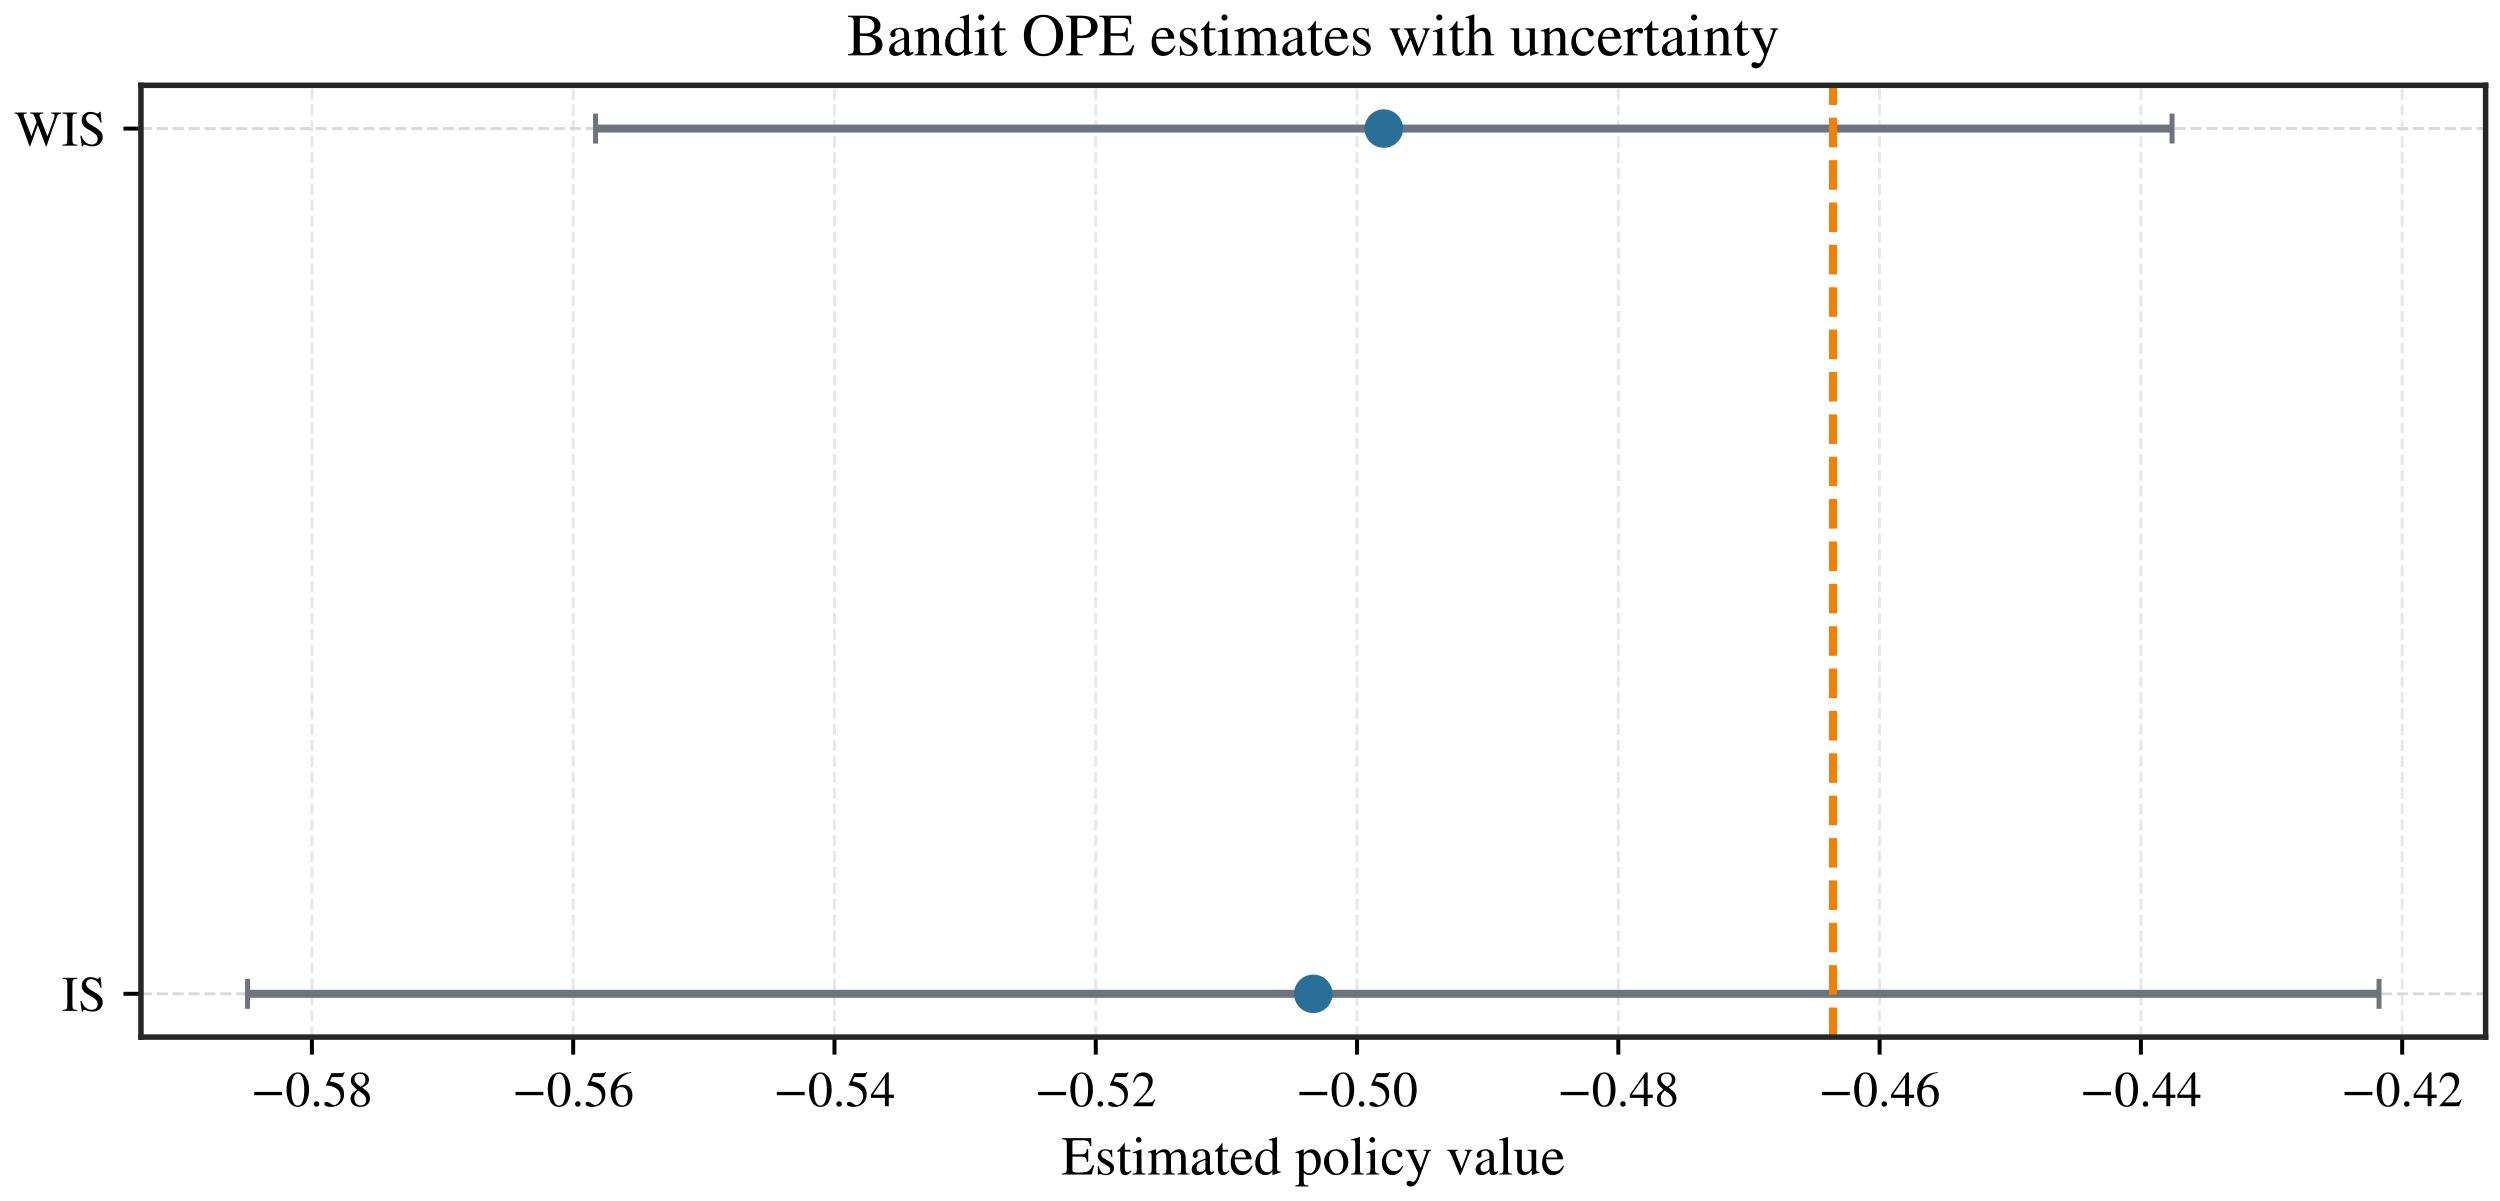
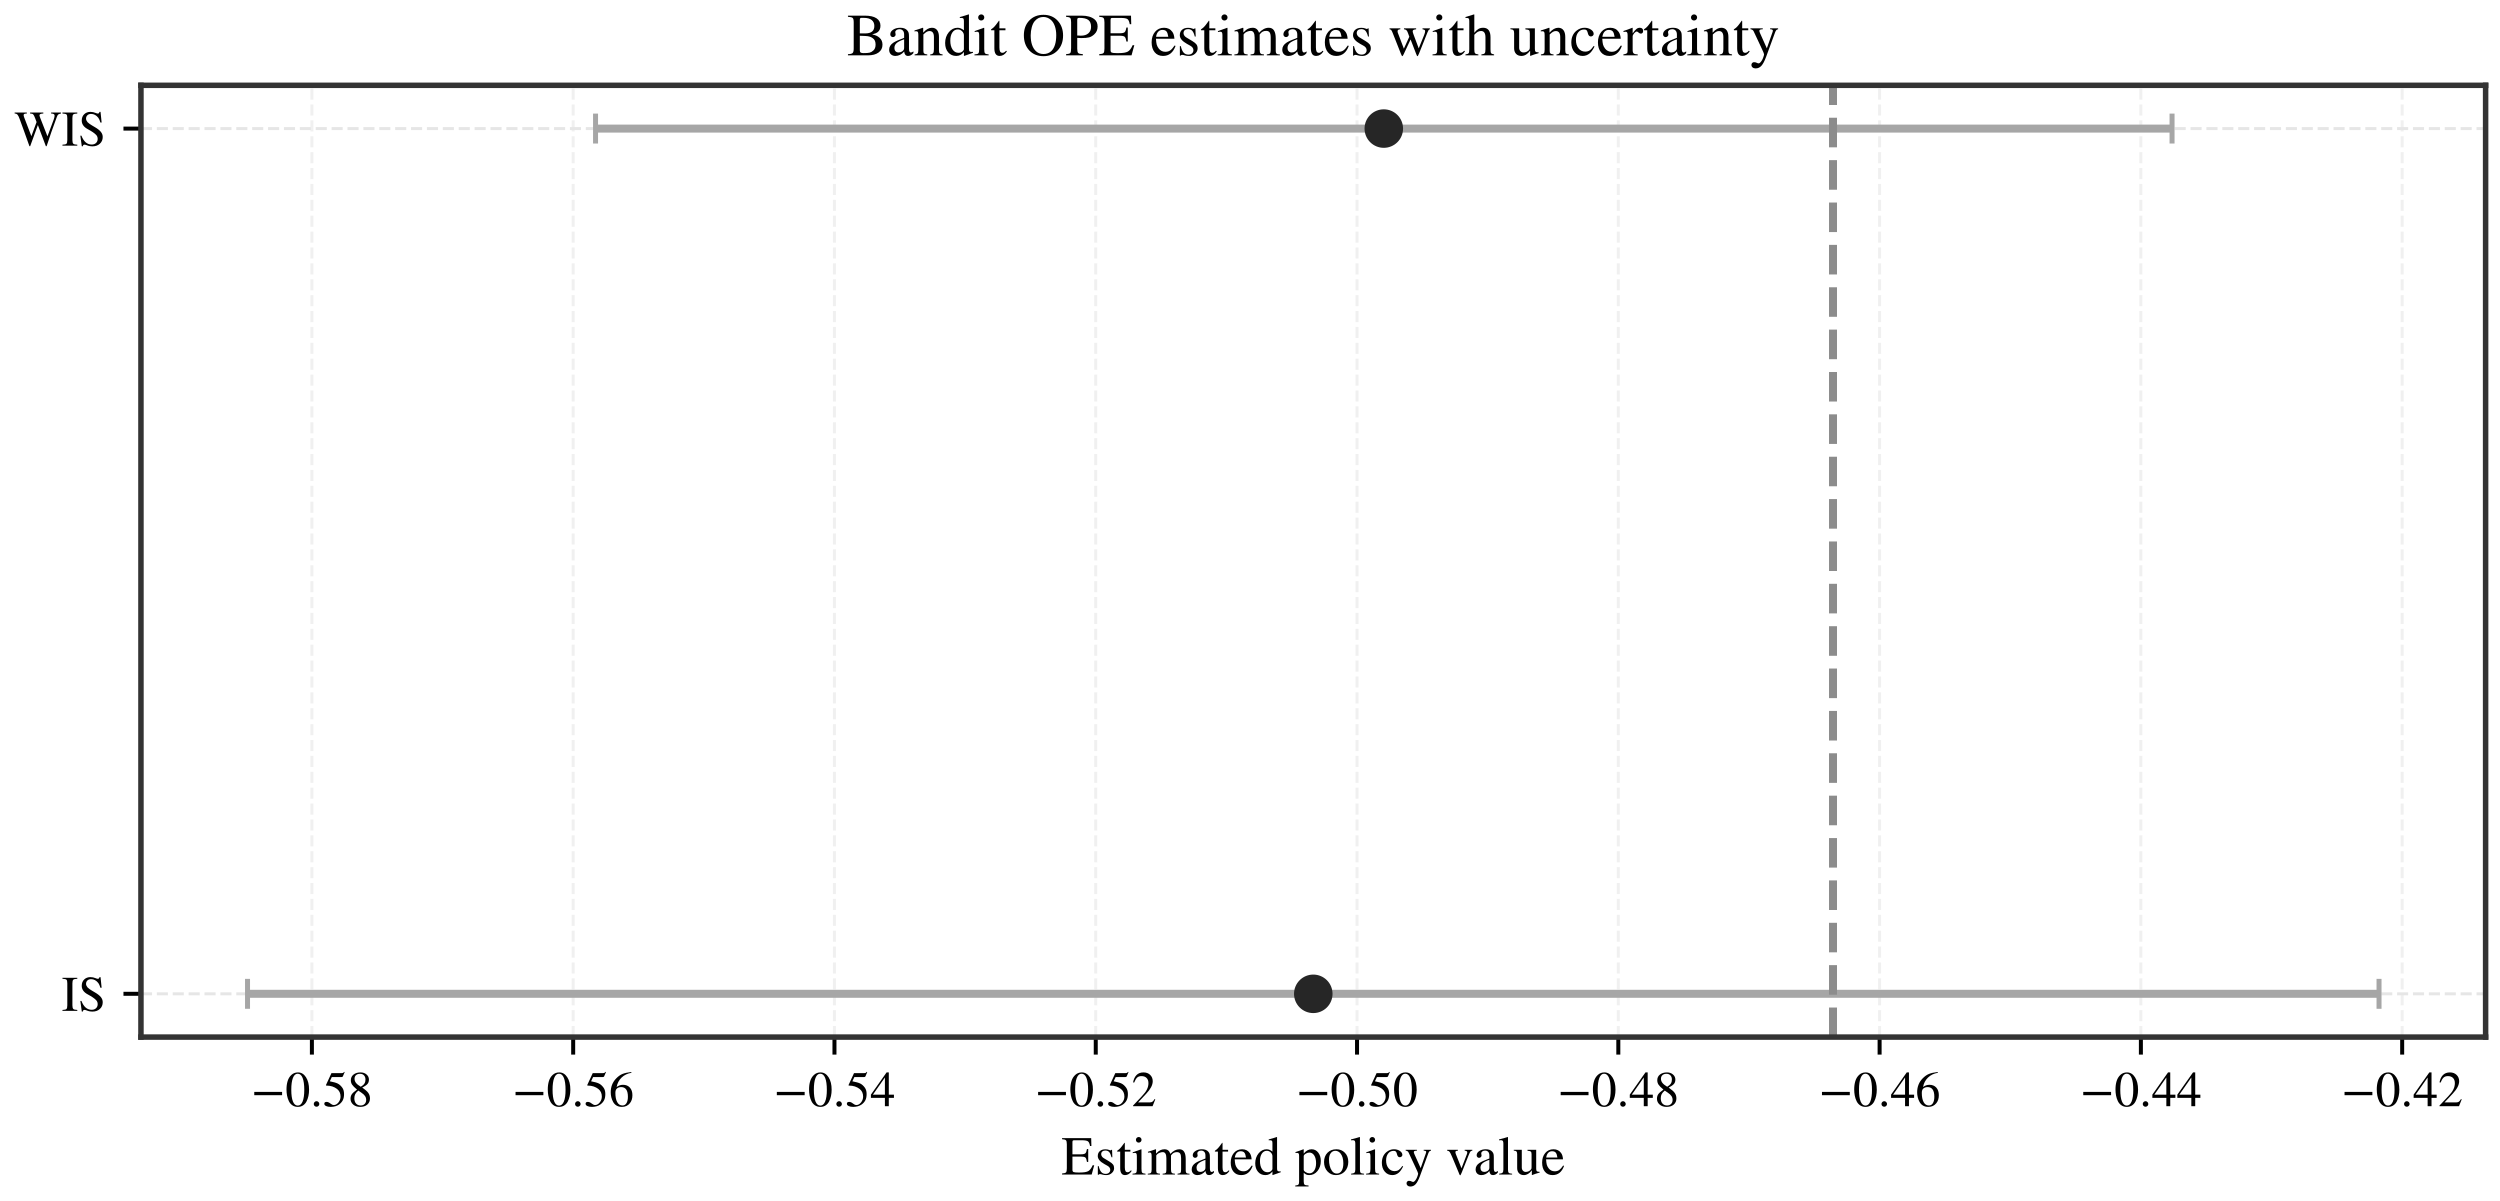
<svg xmlns="http://www.w3.org/2000/svg" xmlns:xlink="http://www.w3.org/1999/xlink" width="500.37pt" height="240.361pt" viewBox="0 0 500.37 240.361" version="1.1">
  <defs>
    <style type="text/css">*{stroke-linejoin: round; stroke-linecap: butt}</style>
  </defs>
  <g id="figure_1">
    <g id="patch_1">
      <path d="M 0 240.361  L 500.37 240.361  L 500.37 0  L 0 0  z " style="fill: #ffffff" />
    </g>
    <g id="axes_1">
      <g id="patch_2">
        <path d="M 28.21 207.571  L 497.49 207.571  L 497.49 17.076  L 28.21 17.076  z " style="fill: #ffffff" />
      </g>
      <g id="matplotlib.axis_1">
        <g id="xtick_1">
          <g id="line2d_1">
-             <path d="M 62.425 207.571  L 62.425 17.076  " clip-path="url(#p61728f41cb)" style="fill: none; stroke-dasharray: 2.22,0.96; stroke-dashoffset: 0; stroke: #d9d9d9; stroke-opacity: 0.6; stroke-width: 0.6" />
+             <path d="M 62.425 207.571  L 62.425 17.076  " clip-path="url(#p7afc9a4bbe)" style="fill: none; stroke-dasharray: 2.22,0.96; stroke-dashoffset: 0; stroke: #e6e6e6; stroke-opacity: 0.6; stroke-width: 0.6" />
          </g>
          <g id="line2d_2">
            <defs>
-               <path id="mc84257290d" d="M 0 0  L 0 3.5  " style="stroke: #000000; stroke-width: 0.8" />
+               <path id="m2b40348a86" d="M 0 0  L 0 3.5  " style="stroke: #000000; stroke-width: 0.8" />
            </defs>
            <g>
-               <use xlink:href="#mc84257290d" x="62.425" y="207.571" style="stroke: #000000; stroke-width: 0.8" />
+               <use xlink:href="#m2b40348a86" x="62.425" y="207.571" style="stroke: #000000; stroke-width: 0.8" />
            </g>
          </g>
          <g id="text_1">
            <g transform="translate(50.25003 221.4003) scale(0.1 -0.1)">
              <defs>
                <path id="STIXGeneral-Regular-2212" d="M 3974 1408  L 410 1408  L 410 1830  L 3974 1830  L 3974 1408  z " transform="scale(0.015625)" />
                <path id="STIXGeneral-Regular-30" d="M 3046 2112  Q 3046 1683 2963 1302  Q 2880 922 2717 602  Q 2554 282 2266 96  Q 1978 -90 1600 -90  Q 1210 -90 915 108  Q 621 307 461 640  Q 301 973 227 1350  Q 154 1728 154 2150  Q 154 2746 301 3222  Q 448 3699 790 4012  Q 1133 4326 1626 4326  Q 2253 4326 2649 3712  Q 3046 3098 3046 2112  z M 2432 2080  Q 2432 3091 2217 3625  Q 2003 4160 1587 4160  Q 1190 4160 979 3622  Q 768 3085 768 2106  Q 768 1120 979 598  Q 1190 77 1600 77  Q 2003 77 2217 598  Q 2432 1120 2432 2080  z " transform="scale(0.015625)" />
                <path id="STIXGeneral-Regular-2e" d="M 1158 275  Q 1158 134 1052 32  Q 947 -70 800 -70  Q 653 -70 550 32  Q 448 134 448 281  Q 448 429 553 534  Q 659 640 806 640  Q 947 640 1052 531  Q 1158 422 1158 275  z " transform="scale(0.015625)" />
                <path id="STIXGeneral-Regular-35" d="M 2803 4358  L 2573 3814  Q 2534 3731 2400 3731  L 1158 3731  L 902 3187  Q 1606 3053 1920 2896  Q 2234 2739 2502 2368  Q 2726 2061 2726 1555  Q 2726 1094 2576 780  Q 2426 467 2099 224  Q 1664 -90 1011 -90  Q 646 -90 422 19  Q 198 128 198 307  Q 198 550 486 550  Q 717 550 960 352  Q 1210 147 1414 147  Q 1747 147 2012 480  Q 2278 813 2278 1229  Q 2278 1843 1850 2189  Q 1293 2637 486 2637  Q 410 2637 410 2688  L 416 2720  L 1114 4237  L 2438 4237  Q 2547 4237 2608 4269  Q 2669 4301 2746 4403  L 2803 4358  z " transform="scale(0.015625)" />
                <path id="STIXGeneral-Regular-38" d="M 2848 992  Q 2848 499 2505 204  Q 2163 -90 1587 -90  Q 1050 -90 704 204  Q 358 499 358 954  Q 358 1293 524 1533  Q 691 1773 1190 2125  Q 710 2522 553 2765  Q 397 3008 397 3328  Q 397 3782 745 4054  Q 1094 4326 1638 4326  Q 2106 4326 2410 4060  Q 2714 3795 2714 3411  Q 2714 3059 2531 2848  Q 2349 2637 1856 2374  Q 2432 1990 2640 1689  Q 2848 1389 2848 992  z M 2272 3411  Q 2272 3744 2086 3945  Q 1901 4147 1574 4147  Q 1248 4147 1059 3977  Q 870 3808 870 3513  Q 870 3219 1059 2979  Q 1248 2739 1670 2490  Q 1997 2682 2134 2896  Q 2272 3110 2272 3411  z M 1734 1741  L 1357 1997  Q 1075 1766 960 1545  Q 845 1325 845 1011  Q 845 576 1065 333  Q 1286 90 1658 90  Q 1971 90 2166 285  Q 2362 480 2362 794  Q 2362 1082 2214 1299  Q 2067 1517 1734 1741  z " transform="scale(0.015625)" />
              </defs>
              <use xlink:href="#STIXGeneral-Regular-2212" />
              <use xlink:href="#STIXGeneral-Regular-30" transform="translate(68.49998 0)" />
              <use xlink:href="#STIXGeneral-Regular-2e" transform="translate(118.5 0)" />
              <use xlink:href="#STIXGeneral-Regular-35" transform="translate(143.5 0)" />
              <use xlink:href="#STIXGeneral-Regular-38" transform="translate(193.4999 0)" />
            </g>
          </g>
        </g>
        <g id="xtick_2">
          <g id="line2d_3">
-             <path d="M 114.721 207.571  L 114.721 17.076  " clip-path="url(#p61728f41cb)" style="fill: none; stroke-dasharray: 2.22,0.96; stroke-dashoffset: 0; stroke: #d9d9d9; stroke-opacity: 0.6; stroke-width: 0.6" />
+             <path d="M 114.721 207.571  L 114.721 17.076  " clip-path="url(#p7afc9a4bbe)" style="fill: none; stroke-dasharray: 2.22,0.96; stroke-dashoffset: 0; stroke: #e6e6e6; stroke-opacity: 0.6; stroke-width: 0.6" />
          </g>
          <g id="line2d_4">
            <g>
-               <use xlink:href="#mc84257290d" x="114.721" y="207.571" style="stroke: #000000; stroke-width: 0.8" />
+               <use xlink:href="#m2b40348a86" x="114.721" y="207.571" style="stroke: #000000; stroke-width: 0.8" />
            </g>
          </g>
          <g id="text_2">
            <g transform="translate(102.5456 221.4003) scale(0.1 -0.1)">
              <defs>
                <path id="STIXGeneral-Regular-36" d="M 2854 4378  L 2867 4275  Q 2112 4154 1606 3664  Q 1101 3174 973 2451  Q 1344 2739 1786 2739  Q 2349 2739 2672 2380  Q 2995 2022 2995 1402  Q 2995 774 2669 378  Q 2291 -90 1651 -90  Q 870 -90 518 557  Q 218 1107 218 1786  Q 218 2835 915 3552  Q 1312 3962 1731 4131  Q 2150 4301 2854 4378  z M 2419 1203  Q 2419 2445 1555 2445  Q 1235 2445 1024 2275  Q 813 2106 813 1702  Q 813 954 1046 522  Q 1280 90 1722 90  Q 2061 90 2240 394  Q 2419 698 2419 1203  z " transform="scale(0.015625)" />
              </defs>
              <use xlink:href="#STIXGeneral-Regular-2212" />
              <use xlink:href="#STIXGeneral-Regular-30" transform="translate(68.49998 0)" />
              <use xlink:href="#STIXGeneral-Regular-2e" transform="translate(118.5 0)" />
              <use xlink:href="#STIXGeneral-Regular-35" transform="translate(143.5 0)" />
              <use xlink:href="#STIXGeneral-Regular-36" transform="translate(193.4999 0)" />
            </g>
          </g>
        </g>
        <g id="xtick_3">
          <g id="line2d_5">
-             <path d="M 167.016 207.571  L 167.016 17.076  " clip-path="url(#p61728f41cb)" style="fill: none; stroke-dasharray: 2.22,0.96; stroke-dashoffset: 0; stroke: #d9d9d9; stroke-opacity: 0.6; stroke-width: 0.6" />
+             <path d="M 167.016 207.571  L 167.016 17.076  " clip-path="url(#p7afc9a4bbe)" style="fill: none; stroke-dasharray: 2.22,0.96; stroke-dashoffset: 0; stroke: #e6e6e6; stroke-opacity: 0.6; stroke-width: 0.6" />
          </g>
          <g id="line2d_6">
            <g>
-               <use xlink:href="#mc84257290d" x="167.016" y="207.571" style="stroke: #000000; stroke-width: 0.8" />
+               <use xlink:href="#m2b40348a86" x="167.016" y="207.571" style="stroke: #000000; stroke-width: 0.8" />
            </g>
          </g>
          <g id="text_3">
            <g transform="translate(154.8412 221.4003) scale(0.1 -0.1)">
              <defs>
                <path id="STIXGeneral-Regular-34" d="M 3027 1069  L 2368 1069  L 2368 0  L 1869 0  L 1869 1069  L 77 1069  L 77 1478  L 2086 4326  L 2368 4326  L 2368 1478  L 3027 1478  L 3027 1069  z M 1869 1478  L 1869 3674  L 333 1478  L 1869 1478  z " transform="scale(0.015625)" />
              </defs>
              <use xlink:href="#STIXGeneral-Regular-2212" />
              <use xlink:href="#STIXGeneral-Regular-30" transform="translate(68.49998 0)" />
              <use xlink:href="#STIXGeneral-Regular-2e" transform="translate(118.5 0)" />
              <use xlink:href="#STIXGeneral-Regular-35" transform="translate(143.5 0)" />
              <use xlink:href="#STIXGeneral-Regular-34" transform="translate(193.4999 0)" />
            </g>
          </g>
        </g>
        <g id="xtick_4">
          <g id="line2d_7">
-             <path d="M 219.312 207.571  L 219.312 17.076  " clip-path="url(#p61728f41cb)" style="fill: none; stroke-dasharray: 2.22,0.96; stroke-dashoffset: 0; stroke: #d9d9d9; stroke-opacity: 0.6; stroke-width: 0.6" />
+             <path d="M 219.312 207.571  L 219.312 17.076  " clip-path="url(#p7afc9a4bbe)" style="fill: none; stroke-dasharray: 2.22,0.96; stroke-dashoffset: 0; stroke: #e6e6e6; stroke-opacity: 0.6; stroke-width: 0.6" />
          </g>
          <g id="line2d_8">
            <g>
-               <use xlink:href="#mc84257290d" x="219.312" y="207.571" style="stroke: #000000; stroke-width: 0.8" />
+               <use xlink:href="#m2b40348a86" x="219.312" y="207.571" style="stroke: #000000; stroke-width: 0.8" />
            </g>
          </g>
          <g id="text_4">
            <g transform="translate(207.1369 221.4003) scale(0.1 -0.1)">
              <defs>
                <path id="STIXGeneral-Regular-32" d="M 3034 877  L 2688 0  L 186 0  L 186 77  L 1325 1286  Q 1773 1754 1965 2144  Q 2157 2534 2157 2950  Q 2157 3379 1920 3616  Q 1683 3853 1267 3853  Q 922 3853 720 3673  Q 518 3494 326 3021  L 192 3053  Q 301 3648 630 3987  Q 960 4326 1523 4326  Q 2054 4326 2380 4006  Q 2707 3686 2707 3200  Q 2707 2477 1888 1613  L 832 486  L 2330 486  Q 2541 486 2665 569  Q 2790 653 2944 915  L 3034 877  z " transform="scale(0.015625)" />
              </defs>
              <use xlink:href="#STIXGeneral-Regular-2212" />
              <use xlink:href="#STIXGeneral-Regular-30" transform="translate(68.49998 0)" />
              <use xlink:href="#STIXGeneral-Regular-2e" transform="translate(118.5 0)" />
              <use xlink:href="#STIXGeneral-Regular-35" transform="translate(143.5 0)" />
              <use xlink:href="#STIXGeneral-Regular-32" transform="translate(193.4999 0)" />
            </g>
          </g>
        </g>
        <g id="xtick_5">
          <g id="line2d_9">
-             <path d="M 271.607 207.571  L 271.607 17.076  " clip-path="url(#p61728f41cb)" style="fill: none; stroke-dasharray: 2.22,0.96; stroke-dashoffset: 0; stroke: #d9d9d9; stroke-opacity: 0.6; stroke-width: 0.6" />
+             <path d="M 271.607 207.571  L 271.607 17.076  " clip-path="url(#p7afc9a4bbe)" style="fill: none; stroke-dasharray: 2.22,0.96; stroke-dashoffset: 0; stroke: #e6e6e6; stroke-opacity: 0.6; stroke-width: 0.6" />
          </g>
          <g id="line2d_10">
            <g>
-               <use xlink:href="#mc84257290d" x="271.607" y="207.571" style="stroke: #000000; stroke-width: 0.8" />
+               <use xlink:href="#m2b40348a86" x="271.607" y="207.571" style="stroke: #000000; stroke-width: 0.8" />
            </g>
          </g>
          <g id="text_5">
            <g transform="translate(259.4325 221.4003) scale(0.1 -0.1)">
              <use xlink:href="#STIXGeneral-Regular-2212" />
              <use xlink:href="#STIXGeneral-Regular-30" transform="translate(68.49998 0)" />
              <use xlink:href="#STIXGeneral-Regular-2e" transform="translate(118.5 0)" />
              <use xlink:href="#STIXGeneral-Regular-35" transform="translate(143.5 0)" />
              <use xlink:href="#STIXGeneral-Regular-30" transform="translate(193.4999 0)" />
            </g>
          </g>
        </g>
        <g id="xtick_6">
          <g id="line2d_11">
-             <path d="M 323.903 207.571  L 323.903 17.076  " clip-path="url(#p61728f41cb)" style="fill: none; stroke-dasharray: 2.22,0.96; stroke-dashoffset: 0; stroke: #d9d9d9; stroke-opacity: 0.6; stroke-width: 0.6" />
+             <path d="M 323.903 207.571  L 323.903 17.076  " clip-path="url(#p7afc9a4bbe)" style="fill: none; stroke-dasharray: 2.22,0.96; stroke-dashoffset: 0; stroke: #e6e6e6; stroke-opacity: 0.6; stroke-width: 0.6" />
          </g>
          <g id="line2d_12">
            <g>
-               <use xlink:href="#mc84257290d" x="323.903" y="207.571" style="stroke: #000000; stroke-width: 0.8" />
+               <use xlink:href="#m2b40348a86" x="323.903" y="207.571" style="stroke: #000000; stroke-width: 0.8" />
            </g>
          </g>
          <g id="text_6">
            <g transform="translate(311.7281 221.4003) scale(0.1 -0.1)">
              <use xlink:href="#STIXGeneral-Regular-2212" />
              <use xlink:href="#STIXGeneral-Regular-30" transform="translate(68.49998 0)" />
              <use xlink:href="#STIXGeneral-Regular-2e" transform="translate(118.5 0)" />
              <use xlink:href="#STIXGeneral-Regular-34" transform="translate(143.5 0)" />
              <use xlink:href="#STIXGeneral-Regular-38" transform="translate(193.4999 0)" />
            </g>
          </g>
        </g>
        <g id="xtick_7">
          <g id="line2d_13">
-             <path d="M 376.199 207.571  L 376.199 17.076  " clip-path="url(#p61728f41cb)" style="fill: none; stroke-dasharray: 2.22,0.96; stroke-dashoffset: 0; stroke: #d9d9d9; stroke-opacity: 0.6; stroke-width: 0.6" />
+             <path d="M 376.199 207.571  L 376.199 17.076  " clip-path="url(#p7afc9a4bbe)" style="fill: none; stroke-dasharray: 2.22,0.96; stroke-dashoffset: 0; stroke: #e6e6e6; stroke-opacity: 0.6; stroke-width: 0.6" />
          </g>
          <g id="line2d_14">
            <g>
-               <use xlink:href="#mc84257290d" x="376.199" y="207.571" style="stroke: #000000; stroke-width: 0.8" />
+               <use xlink:href="#m2b40348a86" x="376.199" y="207.571" style="stroke: #000000; stroke-width: 0.8" />
            </g>
          </g>
          <g id="text_7">
            <g transform="translate(364.0237 221.4003) scale(0.1 -0.1)">
              <use xlink:href="#STIXGeneral-Regular-2212" />
              <use xlink:href="#STIXGeneral-Regular-30" transform="translate(68.49998 0)" />
              <use xlink:href="#STIXGeneral-Regular-2e" transform="translate(118.5 0)" />
              <use xlink:href="#STIXGeneral-Regular-34" transform="translate(143.5 0)" />
              <use xlink:href="#STIXGeneral-Regular-36" transform="translate(193.4999 0)" />
            </g>
          </g>
        </g>
        <g id="xtick_8">
          <g id="line2d_15">
-             <path d="M 428.494 207.571  L 428.494 17.076  " clip-path="url(#p61728f41cb)" style="fill: none; stroke-dasharray: 2.22,0.96; stroke-dashoffset: 0; stroke: #d9d9d9; stroke-opacity: 0.6; stroke-width: 0.6" />
+             <path d="M 428.494 207.571  L 428.494 17.076  " clip-path="url(#p7afc9a4bbe)" style="fill: none; stroke-dasharray: 2.22,0.96; stroke-dashoffset: 0; stroke: #e6e6e6; stroke-opacity: 0.6; stroke-width: 0.6" />
          </g>
          <g id="line2d_16">
            <g>
-               <use xlink:href="#mc84257290d" x="428.494" y="207.571" style="stroke: #000000; stroke-width: 0.8" />
+               <use xlink:href="#m2b40348a86" x="428.494" y="207.571" style="stroke: #000000; stroke-width: 0.8" />
            </g>
          </g>
          <g id="text_8">
            <g transform="translate(416.3193 221.4003) scale(0.1 -0.1)">
              <use xlink:href="#STIXGeneral-Regular-2212" />
              <use xlink:href="#STIXGeneral-Regular-30" transform="translate(68.49998 0)" />
              <use xlink:href="#STIXGeneral-Regular-2e" transform="translate(118.5 0)" />
              <use xlink:href="#STIXGeneral-Regular-34" transform="translate(143.5 0)" />
              <use xlink:href="#STIXGeneral-Regular-34" transform="translate(193.4999 0)" />
            </g>
          </g>
        </g>
        <g id="xtick_9">
          <g id="line2d_17">
-             <path d="M 480.79 207.571  L 480.79 17.076  " clip-path="url(#p61728f41cb)" style="fill: none; stroke-dasharray: 2.22,0.96; stroke-dashoffset: 0; stroke: #d9d9d9; stroke-opacity: 0.6; stroke-width: 0.6" />
+             <path d="M 480.79 207.571  L 480.79 17.076  " clip-path="url(#p7afc9a4bbe)" style="fill: none; stroke-dasharray: 2.22,0.96; stroke-dashoffset: 0; stroke: #e6e6e6; stroke-opacity: 0.6; stroke-width: 0.6" />
          </g>
          <g id="line2d_18">
            <g>
-               <use xlink:href="#mc84257290d" x="480.79" y="207.571" style="stroke: #000000; stroke-width: 0.8" />
+               <use xlink:href="#m2b40348a86" x="480.79" y="207.571" style="stroke: #000000; stroke-width: 0.8" />
            </g>
          </g>
          <g id="text_9">
            <g transform="translate(468.6149 221.4003) scale(0.1 -0.1)">
              <use xlink:href="#STIXGeneral-Regular-2212" />
              <use xlink:href="#STIXGeneral-Regular-30" transform="translate(68.49998 0)" />
              <use xlink:href="#STIXGeneral-Regular-2e" transform="translate(118.5 0)" />
              <use xlink:href="#STIXGeneral-Regular-34" transform="translate(143.5 0)" />
              <use xlink:href="#STIXGeneral-Regular-32" transform="translate(193.4999 0)" />
            </g>
          </g>
        </g>
        <g id="text_10">
          <g transform="translate(212.4362 235.0833) scale(0.11 -0.11)">
            <defs>
              <path id="STIXGeneral-Regular-45" d="M 3821 1082  L 3526 0  L 77 0  L 77 122  Q 442 147 538 252  Q 634 358 634 730  L 634 3520  Q 634 3878 534 3987  Q 435 4096 77 4115  L 77 4237  L 3469 4237  L 3494 3322  L 3334 3322  Q 3264 3750 3085 3872  Q 2906 3994 2349 3994  L 1510 3994  Q 1370 3994 1328 3952  Q 1286 3910 1286 3763  L 1286 2355  L 2253 2355  Q 2656 2355 2787 2470  Q 2918 2586 2976 2970  L 3123 2970  L 3123 1472  L 2976 1472  Q 2918 1875 2790 1984  Q 2662 2093 2253 2093  L 1286 2093  L 1286 538  Q 1286 346 1420 291  Q 1555 237 1933 237  L 2163 237  Q 2848 237 3136 403  Q 3424 570 3642 1082  L 3821 1082  z " transform="scale(0.015625)" />
              <path id="STIXGeneral-Regular-73" d="M 998 1926  L 1664 1523  Q 1984 1331 2105 1164  Q 2227 998 2227 736  Q 2227 416 1961 176  Q 1696 -64 1331 -64  Q 1030 -64 864 -6  Q 691 51 570 51  Q 461 51 416 -26  L 333 -26  L 333 979  L 435 979  Q 538 512 730 294  Q 922 77 1248 77  Q 1485 77 1632 211  Q 1779 346 1779 550  Q 1779 845 1440 1030  L 1094 1222  Q 326 1651 326 2150  Q 326 2522 566 2730  Q 806 2938 1210 2938  Q 1491 2938 1638 2867  Q 1754 2816 1818 2816  Q 1862 2816 1920 2880  L 1990 2880  L 2022 2010  L 1926 2010  Q 1818 2445 1654 2621  Q 1491 2797 1203 2797  Q 986 2797 854 2688  Q 723 2579 723 2362  Q 723 2253 796 2128  Q 870 2003 998 1926  z " transform="scale(0.015625)" />
              <path id="STIXGeneral-Regular-74" d="M 1702 493  L 1786 422  Q 1478 -64 1011 -64  Q 448 -64 448 749  L 448 2675  L 109 2675  Q 83 2694 83 2720  Q 83 2771 192 2842  Q 435 2982 813 3526  Q 826 3546 874 3606  Q 922 3667 941 3706  Q 986 3706 986 3622  L 986 2880  L 1632 2880  L 1632 2675  L 986 2675  L 986 845  Q 986 538 1062 403  Q 1139 269 1318 269  Q 1510 269 1702 493  z " transform="scale(0.015625)" />
              <path id="STIXGeneral-Regular-69" d="M 1152 4045  Q 1152 3904 1056 3811  Q 960 3718 819 3718  Q 685 3718 592 3811  Q 499 3904 499 4045  Q 499 4179 595 4275  Q 691 4371 826 4371  Q 966 4371 1059 4275  Q 1152 4179 1152 4045  z M 1619 0  L 102 0  L 102 96  Q 435 115 521 211  Q 608 307 608 666  L 608 2118  Q 608 2342 563 2432  Q 518 2522 397 2522  Q 243 2522 128 2490  L 128 2592  L 1120 2944  L 1146 2918  L 1146 672  Q 1146 314 1226 218  Q 1306 122 1619 96  L 1619 0  z " transform="scale(0.015625)" />
              <path id="STIXGeneral-Regular-6d" d="M 4960 0  L 3565 0  L 3565 96  Q 3834 122 3907 208  Q 3981 294 3981 576  L 3981 1894  Q 3981 2278 3869 2444  Q 3757 2611 3488 2611  Q 3264 2611 3107 2521  Q 2950 2432 2803 2221  L 2803 608  Q 2803 301 2896 201  Q 2989 102 3264 96  L 3264 0  L 1830 0  L 1830 96  Q 2112 115 2189 188  Q 2266 262 2266 550  L 2266 1901  Q 2266 2611 1850 2611  Q 1670 2611 1468 2531  Q 1267 2451 1171 2336  Q 1088 2240 1088 2227  L 1088 448  Q 1088 243 1177 176  Q 1267 109 1523 96  L 1523 0  L 102 0  L 102 96  Q 371 102 460 195  Q 550 288 550 563  L 550 2150  Q 550 2387 499 2480  Q 448 2573 326 2573  Q 230 2573 122 2547  L 122 2656  Q 557 2778 1011 2944  L 1062 2925  L 1062 2451  L 1075 2451  Q 1363 2752 1584 2848  Q 1805 2944 2054 2944  Q 2560 2944 2733 2406  Q 3232 2944 3776 2944  Q 4518 2944 4518 1792  L 4518 493  Q 4518 282 4582 202  Q 4646 122 4794 109  L 4960 96  L 4960 0  z " transform="scale(0.015625)" />
              <path id="STIXGeneral-Regular-61" d="M 2829 422  L 2829 243  Q 2586 -64 2253 -64  Q 1888 -64 1843 403  L 1837 403  Q 1427 -64 909 -64  Q 608 -64 422 112  Q 237 288 237 602  Q 237 1050 685 1350  Q 992 1555 1837 1869  L 1837 2214  Q 1837 2502 1699 2646  Q 1562 2790 1338 2790  Q 1146 2790 1018 2697  Q 890 2605 890 2477  Q 890 2419 909 2348  Q 928 2278 928 2208  Q 928 2112 841 2029  Q 755 1946 634 1946  Q 525 1946 441 2029  Q 358 2112 358 2240  Q 358 2547 685 2752  Q 986 2944 1421 2944  Q 1939 2944 2176 2656  Q 2291 2522 2323 2384  Q 2355 2246 2355 1946  L 2355 723  Q 2355 301 2554 301  Q 2682 301 2829 422  z M 1837 813  L 1837 1715  Q 1248 1510 1018 1293  Q 800 1094 800 800  Q 800 557 921 432  Q 1043 307 1242 307  Q 1453 307 1613 410  Q 1747 506 1792 589  Q 1837 672 1837 813  z " transform="scale(0.015625)" />
              <path id="STIXGeneral-Regular-65" d="M 2611 1050  L 2714 1005  Q 2330 -64 1376 -64  Q 813 -64 486 329  Q 160 723 160 1389  Q 160 2074 525 2509  Q 890 2944 1485 2944  Q 2061 2944 2374 2502  Q 2560 2246 2592 1773  L 621 1773  Q 646 1370 700 1158  Q 755 947 915 730  Q 1184 378 1626 378  Q 1939 378 2153 531  Q 2368 685 2611 1050  z M 634 1978  L 1939 1978  Q 1882 2381 1750 2547  Q 1619 2714 1312 2714  Q 1043 2714 864 2525  Q 685 2336 634 1978  z " transform="scale(0.015625)" />
              <path id="STIXGeneral-Regular-64" d="M 3142 269  L 2202 -64  L 2176 -45  L 2176 365  Q 1869 -64 1357 -64  Q 826 -64 499 317  Q 173 698 173 1312  Q 173 1990 563 2467  Q 954 2944 1504 2944  Q 1850 2944 2176 2669  L 2176 3667  Q 2176 3866 2118 3930  Q 2061 3994 1882 3994  Q 1792 3994 1741 3987  L 1741 4090  Q 2323 4243 2682 4371  L 2714 4358  L 2714 730  Q 2714 506 2768 435  Q 2822 365 2995 365  Q 3034 365 3142 371  L 3142 269  z M 2176 653  L 2176 2125  Q 2176 2381 1981 2573  Q 1786 2765 1523 2765  Q 1158 2765 940 2438  Q 723 2112 723 1568  Q 723 979 963 624  Q 1203 269 1606 269  Q 1907 269 2080 474  Q 2176 582 2176 653  z " transform="scale(0.015625)" />
              <path id="STIXGeneral-Regular-20" transform="scale(0.015625)" />
              <path id="STIXGeneral-Regular-70" d="M 1018 2931  L 1018 2438  Q 1421 2944 1939 2944  Q 2406 2944 2707 2560  Q 3008 2176 3008 1581  Q 3008 883 2621 409  Q 2234 -64 1664 -64  Q 1466 -64 1328 -6  Q 1190 51 1018 211  L 1018 -794  Q 1018 -1094 1120 -1180  Q 1222 -1267 1581 -1274  L 1581 -1389  L 32 -1389  L 32 -1280  Q 314 -1254 397 -1171  Q 480 -1088 480 -838  L 480 2157  Q 480 2381 429 2451  Q 378 2522 218 2522  Q 115 2522 58 2515  L 58 2618  Q 506 2752 979 2944  L 1018 2931  z M 1018 2138  L 1018 563  Q 1018 422 1238 281  Q 1459 141 1683 141  Q 2029 141 2243 467  Q 2458 794 2458 1325  Q 2458 1888 2243 2224  Q 2029 2560 1670 2560  Q 1446 2560 1232 2419  Q 1018 2278 1018 2138  z " transform="scale(0.015625)" />
              <path id="STIXGeneral-Regular-6f" d="M 3008 1478  Q 3008 806 2608 371  Q 2208 -64 1568 -64  Q 979 -64 582 368  Q 186 800 186 1459  Q 186 2125 582 2534  Q 979 2944 1626 2944  Q 2221 2944 2614 2537  Q 3008 2131 3008 1478  z M 2432 1306  Q 2432 2035 2112 2445  Q 1856 2765 1504 2765  Q 1171 2765 966 2493  Q 762 2221 762 1747  Q 762 928 1101 435  Q 1318 115 1677 115  Q 2029 115 2230 432  Q 2432 749 2432 1306  z " transform="scale(0.015625)" />
              <path id="STIXGeneral-Regular-6c" d="M 1645 0  L 134 0  L 134 96  Q 435 122 531 221  Q 627 320 627 589  L 627 3590  Q 627 3821 569 3910  Q 512 4000 358 4000  Q 224 4000 122 3987  L 122 4090  Q 730 4237 1133 4371  L 1165 4346  L 1165 557  Q 1165 288 1254 201  Q 1344 115 1645 96  L 1645 0  z " transform="scale(0.015625)" />
              <path id="STIXGeneral-Regular-63" d="M 2547 998  L 2637 941  Q 2362 403 2112 205  Q 1786 -64 1376 -64  Q 845 -64 502 336  Q 160 736 160 1357  Q 160 2170 698 2618  Q 1094 2944 1562 2944  Q 1965 2944 2256 2749  Q 2547 2554 2547 2285  Q 2547 2176 2457 2096  Q 2368 2016 2246 2016  Q 2022 2016 1939 2310  L 1901 2451  Q 1850 2630 1773 2694  Q 1696 2758 1523 2758  Q 1133 2758 893 2451  Q 653 2144 653 1645  Q 653 1094 928 745  Q 1203 397 1645 397  Q 1920 397 2118 528  Q 2317 659 2547 998  z " transform="scale(0.015625)" />
              <path id="STIXGeneral-Regular-79" d="M 3040 2880  L 3040 2784  Q 2925 2771 2854 2700  Q 2784 2630 2720 2458  L 1760 -160  Q 1510 -838 1257 -1116  Q 1005 -1395 640 -1395  Q 435 -1395 313 -1289  Q 192 -1184 192 -1024  Q 192 -902 272 -816  Q 352 -730 467 -730  Q 653 -730 800 -813  Q 883 -858 966 -858  Q 1101 -858 1286 -576  Q 1376 -448 1459 -211  Q 1542 26 1542 115  Q 1542 198 1274 762  L 429 2566  Q 346 2752 90 2790  L 90 2880  L 1402 2880  L 1402 2784  Q 1197 2778 1117 2739  Q 1037 2701 1037 2611  Q 1037 2541 1120 2349  L 1837 749  L 2458 2515  Q 2483 2573 2483 2630  Q 2483 2784 2189 2784  L 2189 2880  L 3040 2880  z " transform="scale(0.015625)" />
              <path id="STIXGeneral-Regular-76" d="M 3053 2880  L 3053 2784  Q 2906 2771 2835 2688  Q 2765 2605 2637 2285  L 1818 230  Q 1690 -90 1638 -90  Q 1587 -90 1523 77  Q 1510 96 1497 141  Q 1485 186 1472 211  L 704 2048  Q 499 2534 403 2652  Q 307 2771 122 2784  L 122 2880  L 1376 2880  L 1376 2784  Q 1210 2771 1146 2732  Q 1082 2694 1082 2611  Q 1082 2509 1139 2368  L 1792 730  L 2426 2387  Q 2464 2483 2464 2579  Q 2464 2758 2163 2784  L 2163 2880  L 3053 2880  z " transform="scale(0.015625)" />
              <path id="STIXGeneral-Regular-75" d="M 3072 320  L 3072 230  Q 2573 96 2195 -58  L 2163 -38  L 2163 486  L 2150 486  Q 1747 -64 1235 -64  Q 870 -64 662 160  Q 454 384 454 755  L 454 2362  Q 454 2598 371 2688  Q 288 2778 58 2790  L 58 2880  L 992 2880  L 992 813  Q 992 595 1123 451  Q 1254 307 1446 307  Q 1760 307 1984 506  Q 2067 582 2099 649  Q 2131 717 2131 877  L 2131 2355  Q 2131 2605 2041 2678  Q 1952 2752 1658 2771  L 1658 2880  L 2669 2880  L 2669 685  Q 2669 461 2742 390  Q 2816 320 3034 320  L 3072 320  z " transform="scale(0.015625)" />
            </defs>
            <use xlink:href="#STIXGeneral-Regular-45" />
            <use xlink:href="#STIXGeneral-Regular-73" transform="translate(61.09999 0)" />
            <use xlink:href="#STIXGeneral-Regular-74" transform="translate(99.99998 0)" />
            <use xlink:href="#STIXGeneral-Regular-69" transform="translate(127.8 0)" />
            <use xlink:href="#STIXGeneral-Regular-6d" transform="translate(155.6 0)" />
            <use xlink:href="#STIXGeneral-Regular-61" transform="translate(233.3999 0)" />
            <use xlink:href="#STIXGeneral-Regular-74" transform="translate(277.7999 0)" />
            <use xlink:href="#STIXGeneral-Regular-65" transform="translate(305.5999 0)" />
            <use xlink:href="#STIXGeneral-Regular-64" transform="translate(349.9999 0)" />
            <use xlink:href="#STIXGeneral-Regular-20" transform="translate(399.9999 0)" />
            <use xlink:href="#STIXGeneral-Regular-70" transform="translate(424.9999 0)" />
            <use xlink:href="#STIXGeneral-Regular-6f" transform="translate(474.9999 0)" />
            <use xlink:href="#STIXGeneral-Regular-6c" transform="translate(524.9999 0)" />
            <use xlink:href="#STIXGeneral-Regular-69" transform="translate(552.7998 0)" />
            <use xlink:href="#STIXGeneral-Regular-63" transform="translate(580.5998 0)" />
            <use xlink:href="#STIXGeneral-Regular-79" transform="translate(624.9998 0)" />
            <use xlink:href="#STIXGeneral-Regular-20" transform="translate(674.9998 0)" />
            <use xlink:href="#STIXGeneral-Regular-76" transform="translate(699.9998 0)" />
            <use xlink:href="#STIXGeneral-Regular-61" transform="translate(749.9998 0)" />
            <use xlink:href="#STIXGeneral-Regular-6c" transform="translate(794.3998 0)" />
            <use xlink:href="#STIXGeneral-Regular-75" transform="translate(822.1998 0)" />
            <use xlink:href="#STIXGeneral-Regular-65" transform="translate(872.1998 0)" />
          </g>
        </g>
      </g>
      <g id="matplotlib.axis_2">
        <g id="ytick_1">
          <g id="line2d_19">
-             <path d="M 28.21 198.912  L 497.49 198.912  " clip-path="url(#p61728f41cb)" style="fill: none; stroke-dasharray: 2.22,0.96; stroke-dashoffset: 0; stroke: #d9d9d9; stroke-width: 0.6" />
+             <path d="M 28.21 198.912  L 497.49 198.912  " clip-path="url(#p7afc9a4bbe)" style="fill: none; stroke-dasharray: 2.22,0.96; stroke-dashoffset: 0; stroke: #e6e6e6; stroke-width: 0.6" />
          </g>
          <g id="line2d_20">
            <defs>
-               <path id="mca68eda7e0" d="M 0 0  L -3.5 0  " style="stroke: #000000; stroke-width: 0.8" />
+               <path id="m679cfe258e" d="M 0 0  L -3.5 0  " style="stroke: #000000; stroke-width: 0.8" />
            </defs>
            <g>
-               <use xlink:href="#mca68eda7e0" x="28.21" y="198.912" style="stroke: #000000; stroke-width: 0.8" />
+               <use xlink:href="#m679cfe258e" x="28.21" y="198.912" style="stroke: #000000; stroke-width: 0.8" />
            </g>
          </g>
          <g id="text_11">
            <g transform="translate(12.32062 202.3266) scale(0.1 -0.1)">
              <defs>
                <path id="STIXGeneral-Regular-49" d="M 2016 0  L 115 0  L 115 122  Q 518 134 627 240  Q 736 346 736 717  L 736 3526  Q 736 3898 633 3994  Q 531 4090 115 4115  L 115 4237  L 2016 4237  L 2016 4115  Q 1613 4096 1501 3993  Q 1389 3891 1389 3526  L 1389 717  Q 1389 358 1504 246  Q 1619 134 2016 122  L 2016 0  z " transform="scale(0.015625)" />
                <path id="STIXGeneral-Regular-53" d="M 3002 2963  L 2842 2963  Q 2733 3360 2579 3565  Q 2189 4064 1651 4064  Q 1357 4064 1181 3894  Q 1005 3725 1005 3456  Q 1005 3328 1069 3206  Q 1133 3085 1206 2998  Q 1280 2912 1465 2784  Q 1651 2656 1766 2589  Q 1882 2522 2150 2362  Q 2669 2061 2905 1763  Q 3142 1466 3142 1107  Q 3142 576 2771 243  Q 2400 -90 1837 -90  Q 1421 -90 1082 58  Q 915 128 781 128  Q 704 128 653 70  Q 602 13 602 -83  L 461 -83  L 275 1274  L 416 1274  Q 845 141 1734 141  Q 2074 141 2285 342  Q 2496 544 2496 858  Q 2496 1158 2310 1363  Q 2003 1696 1235 2106  Q 454 2522 454 3206  Q 454 3718 768 4022  Q 1082 4326 1568 4326  Q 1907 4326 2240 4186  Q 2413 4109 2522 4109  Q 2688 4109 2726 4326  L 2861 4326  L 3002 2963  z " transform="scale(0.015625)" />
              </defs>
              <use xlink:href="#STIXGeneral-Regular-49" />
              <use xlink:href="#STIXGeneral-Regular-53" transform="translate(33.29999 0)" />
            </g>
          </g>
        </g>
        <g id="ytick_2">
          <g id="line2d_21">
-             <path d="M 28.21 25.734  L 497.49 25.734  " clip-path="url(#p61728f41cb)" style="fill: none; stroke-dasharray: 2.22,0.96; stroke-dashoffset: 0; stroke: #d9d9d9; stroke-width: 0.6" />
+             <path d="M 28.21 25.734  L 497.49 25.734  " clip-path="url(#p7afc9a4bbe)" style="fill: none; stroke-dasharray: 2.22,0.96; stroke-dashoffset: 0; stroke: #e6e6e6; stroke-width: 0.6" />
          </g>
          <g id="line2d_22">
            <g>
-               <use xlink:href="#mca68eda7e0" x="28.21" y="25.734" style="stroke: #000000; stroke-width: 0.8" />
+               <use xlink:href="#m679cfe258e" x="28.21" y="25.734" style="stroke: #000000; stroke-width: 0.8" />
            </g>
          </g>
          <g id="text_12">
            <g transform="translate(2.88 29.14933) scale(0.1 -0.1)">
              <defs>
                <path id="STIXGeneral-Regular-57" d="M 5965 4237  L 5965 4115  Q 5709 4064 5616 3990  Q 5523 3917 5434 3667  Q 4704 1709 4128 -70  L 4032 -70  Q 3642 1011 3008 2637  L 2022 -70  L 1926 -70  Q 1709 576 1277 1753  Q 845 2931 698 3347  Q 538 3808 406 3958  Q 275 4109 32 4115  L 32 4237  L 1594 4237  L 1594 4115  Q 1357 4109 1270 4064  Q 1184 4019 1184 3917  Q 1184 3808 1254 3616  L 2176 1210  L 2842 3021  L 2662 3501  Q 2509 3917 2400 4013  Q 2291 4109 2010 4115  L 2010 4237  L 3706 4237  L 3706 4115  Q 3213 4102 3213 3891  Q 3213 3808 3322 3520  L 4237 1190  L 5043 3360  Q 5152 3667 5152 3853  Q 5152 4109 4704 4115  L 4704 4237  L 5965 4237  z " transform="scale(0.015625)" />
              </defs>
              <use xlink:href="#STIXGeneral-Regular-57" />
              <use xlink:href="#STIXGeneral-Regular-49" transform="translate(94.39999 0)" />
              <use xlink:href="#STIXGeneral-Regular-53" transform="translate(127.7 0)" />
            </g>
          </g>
        </g>
      </g>
      <g id="LineCollection_1">
-         <path d="M 49.541 198.912  L 476.159 198.912  " clip-path="url(#p61728f41cb)" style="fill: none; stroke: #6c757d; stroke-width: 1.6" />
+         <path d="M 49.541 198.912  L 476.159 198.912  " clip-path="url(#p7afc9a4bbe)" style="fill: none; stroke: #a6a6a6; stroke-width: 1.6" />
      </g>
      <g id="line2d_23">
        <defs>
-           <path id="m466b38ee04" d="M 0 3  L 0 -3  " style="stroke: #6c757d" />
+           <path id="madd8f37cb0" d="M 0 3  L 0 -3  " style="stroke: #a6a6a6" />
        </defs>
-         <g clip-path="url(#p61728f41cb)">
-           <use xlink:href="#m466b38ee04" x="49.541" y="198.912" style="fill: #1f77b4; stroke: #6c757d" />
+         <g clip-path="url(#p7afc9a4bbe)">
+           <use xlink:href="#madd8f37cb0" x="49.541" y="198.912" style="fill: #262626; stroke: #a6a6a6" />
        </g>
      </g>
      <g id="line2d_24">
-         <g clip-path="url(#p61728f41cb)">
-           <use xlink:href="#m466b38ee04" x="476.159" y="198.912" style="fill: #1f77b4; stroke: #6c757d" />
+         <g clip-path="url(#p7afc9a4bbe)">
+           <use xlink:href="#madd8f37cb0" x="476.159" y="198.912" style="fill: #262626; stroke: #a6a6a6" />
        </g>
      </g>
      <g id="LineCollection_2">
-         <path d="M 119.197 25.734  L 434.732 25.734  " clip-path="url(#p61728f41cb)" style="fill: none; stroke: #6c757d; stroke-width: 1.6" />
+         <path d="M 119.197 25.734  L 434.732 25.734  " clip-path="url(#p7afc9a4bbe)" style="fill: none; stroke: #a6a6a6; stroke-width: 1.6" />
      </g>
      <g id="line2d_25">
-         <g clip-path="url(#p61728f41cb)">
-           <use xlink:href="#m466b38ee04" x="119.197" y="25.734" style="fill: #1f77b4; stroke: #6c757d" />
+         <g clip-path="url(#p7afc9a4bbe)">
+           <use xlink:href="#madd8f37cb0" x="119.197" y="25.734" style="fill: #262626; stroke: #a6a6a6" />
        </g>
      </g>
      <g id="line2d_26">
-         <g clip-path="url(#p61728f41cb)">
-           <use xlink:href="#m466b38ee04" x="434.732" y="25.734" style="fill: #1f77b4; stroke: #6c757d" />
+         <g clip-path="url(#p7afc9a4bbe)">
+           <use xlink:href="#madd8f37cb0" x="434.732" y="25.734" style="fill: #262626; stroke: #a6a6a6" />
        </g>
      </g>
      <g id="line2d_27">
-         <path d="M 366.872 207.571  L 366.872 17.076  " clip-path="url(#p61728f41cb)" style="fill: none; stroke-dasharray: 5.92,2.56; stroke-dashoffset: 0; stroke: #f77f00; stroke-width: 1.6" />
+         <path d="M 366.872 207.571  L 366.872 17.076  " clip-path="url(#p7afc9a4bbe)" style="fill: none; stroke-dasharray: 5.92,2.56; stroke-dashoffset: 0; stroke: #8c8c8c; stroke-width: 1.6" />
      </g>
      <g id="patch_3">
-         <path d="M 28.21 207.571  L 28.21 17.076  " style="fill: none; stroke: #262626; stroke-width: 1.1; stroke-linejoin: miter; stroke-linecap: square" />
+         <path d="M 28.21 207.571  L 28.21 17.076  " style="fill: none; stroke: #333333; stroke-width: 1.1; stroke-linejoin: miter; stroke-linecap: square" />
      </g>
      <g id="patch_4">
-         <path d="M 497.49 207.571  L 497.49 17.076  " style="fill: none; stroke: #262626; stroke-width: 1.1; stroke-linejoin: miter; stroke-linecap: square" />
+         <path d="M 497.49 207.571  L 497.49 17.076  " style="fill: none; stroke: #333333; stroke-width: 1.1; stroke-linejoin: miter; stroke-linecap: square" />
      </g>
      <g id="patch_5">
-         <path d="M 28.21 207.571  L 497.49 207.571  " style="fill: none; stroke: #262626; stroke-width: 1.1; stroke-linejoin: miter; stroke-linecap: square" />
+         <path d="M 28.21 207.571  L 497.49 207.571  " style="fill: none; stroke: #333333; stroke-width: 1.1; stroke-linejoin: miter; stroke-linecap: square" />
      </g>
      <g id="patch_6">
-         <path d="M 28.21 17.076  L 497.49 17.076  " style="fill: none; stroke: #262626; stroke-width: 1.1; stroke-linejoin: miter; stroke-linecap: square" />
+         <path d="M 28.21 17.076  L 497.49 17.076  " style="fill: none; stroke: #333333; stroke-width: 1.1; stroke-linejoin: miter; stroke-linecap: square" />
      </g>
      <g id="PathCollection_1">
        <defs>
-           <path id="m15101207e9" d="M 0 3.354  C 0.89 3.354 1.743 3.001 2.372 2.372  C 3.001 1.743 3.354 0.89 3.354 0  C 3.354 -0.89 3.001 -1.743 2.372 -2.372  C 1.743 -3.001 0.89 -3.354 0 -3.354  C -0.89 -3.354 -1.743 -3.001 -2.372 -2.372  C -3.001 -1.743 -3.354 -0.89 -3.354 0  C -3.354 0.89 -3.001 1.743 -2.372 2.372  C -1.743 3.001 -0.89 3.354 0 3.354  z " style="stroke: #2a6f97" />
+           <path id="mb5a1f1ab40" d="M 0 3.354  C 0.89 3.354 1.743 3.001 2.372 2.372  C 3.001 1.743 3.354 0.89 3.354 0  C 3.354 -0.89 3.001 -1.743 2.372 -2.372  C 1.743 -3.001 0.89 -3.354 0 -3.354  C -0.89 -3.354 -1.743 -3.001 -2.372 -2.372  C -3.001 -1.743 -3.354 -0.89 -3.354 0  C -3.354 0.89 -3.001 1.743 -2.372 2.372  C -1.743 3.001 -0.89 3.354 0 3.354  z " style="stroke: #262626" />
        </defs>
-         <g clip-path="url(#p61728f41cb)">
-           <use xlink:href="#m15101207e9" x="262.85" y="198.912" style="fill: #2a6f97; stroke: #2a6f97" />
-           <use xlink:href="#m15101207e9" x="276.964" y="25.734" style="fill: #2a6f97; stroke: #2a6f97" />
+         <g clip-path="url(#p7afc9a4bbe)">
+           <use xlink:href="#mb5a1f1ab40" x="262.85" y="198.912" style="fill: #262626; stroke: #262626" />
+           <use xlink:href="#mb5a1f1ab40" x="276.964" y="25.734" style="fill: #262626; stroke: #262626" />
        </g>
      </g>
      <g id="text_13">
        <g transform="translate(169.5122 11.07563) scale(0.12 -0.12)">
          <defs>
            <path id="STIXGeneral-Regular-42" d="M 2701 2234  L 2701 2227  Q 3181 2150 3482 1875  Q 3795 1594 3795 1139  Q 3795 608 3379 304  Q 2963 0 2266 0  L 109 0  L 109 122  Q 486 134 604 246  Q 723 358 723 723  L 723 3520  Q 723 3891 614 3990  Q 506 4090 109 4115  L 109 4237  L 1901 4237  Q 2726 4237 3152 3958  Q 3578 3680 3578 3168  Q 3578 2733 3315 2502  Q 3130 2342 2701 2234  z M 1376 2342  L 1965 2342  Q 2925 2342 2925 3136  Q 2925 3546 2640 3773  Q 2355 4000 1792 4000  L 1530 4000  Q 1376 4000 1376 3795  L 1376 2342  z M 1376 2086  L 1376 525  Q 1376 365 1462 301  Q 1549 237 1773 237  Q 2208 237 2413 285  Q 2618 333 2816 512  Q 3059 723 3059 1146  Q 3059 1632 2758 1830  Q 2688 1882 2617 1917  Q 2547 1952 2492 1974  Q 2438 1997 2348 2016  Q 2259 2035 2211 2044  Q 2163 2054 2041 2060  Q 1920 2067 1862 2070  Q 1805 2074 1635 2080  Q 1466 2086 1376 2086  z " transform="scale(0.015625)" />
            <path id="STIXGeneral-Regular-6e" d="M 3104 0  L 1773 0  L 1779 96  Q 2016 115 2096 233  Q 2176 352 2176 672  L 2176 1946  Q 2176 2592 1709 2592  Q 1549 2592 1408 2515  Q 1267 2438 1050 2227  L 1050 461  Q 1050 269 1136 192  Q 1222 115 1466 96  L 1466 0  L 115 0  L 115 96  Q 358 115 435 214  Q 512 314 512 602  L 512 2157  Q 512 2394 467 2483  Q 422 2573 288 2573  Q 160 2573 102 2547  L 102 2656  Q 550 2784 979 2944  L 1030 2925  L 1030 2426  L 1037 2426  Q 1491 2944 1958 2944  Q 2323 2944 2518 2688  Q 2714 2432 2714 1958  L 2714 544  Q 2714 288 2790 205  Q 2867 122 3104 96  L 3104 0  z " transform="scale(0.015625)" />
            <path id="STIXGeneral-Regular-4f" d="M 4403 2118  Q 4403 1133 3820 521  Q 3238 -90 2310 -90  Q 1376 -90 797 524  Q 218 1139 218 2138  Q 218 3110 797 3718  Q 1376 4326 2310 4326  Q 3245 4326 3824 3702  Q 4403 3078 4403 2118  z M 3674 2157  Q 3674 2701 3520 3133  Q 3366 3565 3091 3795  Q 2733 4096 2304 4096  Q 1760 4096 1389 3667  Q 1184 3437 1065 3011  Q 947 2586 947 2125  Q 947 960 1523 429  Q 1837 141 2317 141  Q 2816 141 3142 448  Q 3674 960 3674 2157  z " transform="scale(0.015625)" />
            <path id="STIXGeneral-Regular-50" d="M 102 4237  L 1760 4237  Q 2669 4237 3149 3834  Q 3469 3565 3469 3072  Q 3469 2560 3104 2234  Q 2835 1990 2553 1916  Q 2272 1843 1734 1843  Q 1549 1843 1293 1862  L 1293 717  Q 1293 352 1398 246  Q 1504 141 1894 122  L 1894 0  L 102 0  L 102 122  Q 474 147 557 256  Q 640 365 640 781  L 640 3526  Q 640 3885 547 3987  Q 454 4090 102 4115  L 102 4237  z M 1293 3770  L 1293 2118  Q 1510 2099 1683 2099  Q 2202 2099 2486 2352  Q 2771 2605 2771 3040  Q 2771 3558 2476 3779  Q 2182 4000 1517 4000  Q 1382 4000 1337 3952  Q 1293 3904 1293 3770  z " transform="scale(0.015625)" />
            <path id="STIXGeneral-Regular-77" d="M 4442 2880  L 4442 2784  Q 4346 2752 4301 2691  Q 4256 2630 4179 2438  L 3296 224  Q 3168 -90 3117 -90  Q 3085 -90 3062 -48  Q 3040 -6 2963 186  L 2381 1696  L 1664 160  Q 1549 -90 1504 -90  Q 1446 -90 1338 192  L 474 2381  Q 378 2630 314 2700  Q 250 2771 134 2784  L 134 2880  L 1286 2880  L 1286 2784  Q 1120 2765 1056 2720  Q 992 2675 992 2573  Q 992 2477 1030 2381  L 1664 710  L 2246 1984  L 2118 2342  Q 2029 2598 1942 2681  Q 1856 2765 1677 2784  L 1677 2880  L 2976 2880  L 2976 2784  Q 2752 2752 2678 2707  Q 2605 2662 2605 2560  Q 2605 2458 2714 2176  L 3251 742  L 3827 2163  Q 3936 2432 3936 2592  Q 3936 2669 3875 2710  Q 3814 2752 3654 2784  L 3654 2880  L 4442 2880  z " transform="scale(0.015625)" />
            <path id="STIXGeneral-Regular-68" d="M 3117 0  L 1760 0  L 1760 96  Q 2042 128 2118 224  Q 2195 320 2195 653  L 2195 1920  Q 2195 2598 1722 2598  Q 1530 2598 1370 2508  Q 1210 2419 1005 2195  L 1005 653  Q 1005 320 1081 224  Q 1158 128 1440 96  L 1440 0  L 58 0  L 58 96  Q 333 134 400 224  Q 467 314 467 653  L 467 3667  Q 467 3872 406 3933  Q 346 3994 141 3994  Q 83 3994 64 3987  L 64 4090  L 237 4141  Q 730 4288 973 4371  L 1005 4352  L 1005 2406  Q 1229 2694 1446 2819  Q 1664 2944 1946 2944  Q 2733 2944 2733 1926  L 2733 653  Q 2733 320 2793 233  Q 2854 147 3117 96  L 3117 0  z " transform="scale(0.015625)" />
            <path id="STIXGeneral-Regular-72" d="M 1024 2931  L 1024 2342  Q 1267 2688 1430 2816  Q 1594 2944 1792 2944  Q 1958 2944 2051 2854  Q 2144 2765 2144 2605  Q 2144 2470 2077 2393  Q 2010 2317 1894 2317  Q 1773 2317 1638 2445  Q 1536 2541 1472 2541  Q 1338 2541 1181 2355  Q 1024 2170 1024 2016  L 1024 576  Q 1024 301 1133 205  Q 1242 109 1568 96  L 1568 0  L 32 0  L 32 96  Q 339 154 412 224  Q 486 294 486 538  L 486 2138  Q 486 2349 438 2435  Q 390 2522 269 2522  Q 166 2522 45 2496  L 45 2598  Q 448 2726 992 2944  L 1024 2931  z " transform="scale(0.015625)" />
          </defs>
          <use xlink:href="#STIXGeneral-Regular-42" />
          <use xlink:href="#STIXGeneral-Regular-61" transform="translate(66.7 0)" />
          <use xlink:href="#STIXGeneral-Regular-6e" transform="translate(111.1 0)" />
          <use xlink:href="#STIXGeneral-Regular-64" transform="translate(161.1 0)" />
          <use xlink:href="#STIXGeneral-Regular-69" transform="translate(211.1 0)" />
          <use xlink:href="#STIXGeneral-Regular-74" transform="translate(238.8999 0)" />
          <use xlink:href="#STIXGeneral-Regular-20" transform="translate(266.6999 0)" />
          <use xlink:href="#STIXGeneral-Regular-4f" transform="translate(291.6999 0)" />
          <use xlink:href="#STIXGeneral-Regular-50" transform="translate(363.8999 0)" />
          <use xlink:href="#STIXGeneral-Regular-45" transform="translate(419.5999 0)" />
          <use xlink:href="#STIXGeneral-Regular-20" transform="translate(480.6999 0)" />
          <use xlink:href="#STIXGeneral-Regular-65" transform="translate(505.6999 0)" />
          <use xlink:href="#STIXGeneral-Regular-73" transform="translate(550.0999 0)" />
          <use xlink:href="#STIXGeneral-Regular-74" transform="translate(588.9999 0)" />
          <use xlink:href="#STIXGeneral-Regular-69" transform="translate(616.7998 0)" />
          <use xlink:href="#STIXGeneral-Regular-6d" transform="translate(644.5998 0)" />
          <use xlink:href="#STIXGeneral-Regular-61" transform="translate(722.3998 0)" />
          <use xlink:href="#STIXGeneral-Regular-74" transform="translate(766.7998 0)" />
          <use xlink:href="#STIXGeneral-Regular-65" transform="translate(794.5998 0)" />
          <use xlink:href="#STIXGeneral-Regular-73" transform="translate(838.9998 0)" />
          <use xlink:href="#STIXGeneral-Regular-20" transform="translate(877.8998 0)" />
          <use xlink:href="#STIXGeneral-Regular-77" transform="translate(902.8998 0)" />
          <use xlink:href="#STIXGeneral-Regular-69" transform="translate(975.0998 0)" />
          <use xlink:href="#STIXGeneral-Regular-74" transform="translate(1002.9 0)" />
          <use xlink:href="#STIXGeneral-Regular-68" transform="translate(1030.7 0)" />
          <use xlink:href="#STIXGeneral-Regular-20" transform="translate(1080.7 0)" />
          <use xlink:href="#STIXGeneral-Regular-75" transform="translate(1105.7 0)" />
          <use xlink:href="#STIXGeneral-Regular-6e" transform="translate(1155.7 0)" />
          <use xlink:href="#STIXGeneral-Regular-63" transform="translate(1205.7 0)" />
          <use xlink:href="#STIXGeneral-Regular-65" transform="translate(1250.1 0)" />
          <use xlink:href="#STIXGeneral-Regular-72" transform="translate(1294.5 0)" />
          <use xlink:href="#STIXGeneral-Regular-74" transform="translate(1327.8 0)" />
          <use xlink:href="#STIXGeneral-Regular-61" transform="translate(1355.6 0)" />
          <use xlink:href="#STIXGeneral-Regular-69" transform="translate(1400 0)" />
          <use xlink:href="#STIXGeneral-Regular-6e" transform="translate(1427.8 0)" />
          <use xlink:href="#STIXGeneral-Regular-74" transform="translate(1477.8 0)" />
          <use xlink:href="#STIXGeneral-Regular-79" transform="translate(1505.6 0)" />
        </g>
      </g>
    </g>
  </g>
  <defs>
-     <clipPath id="p61728f41cb">
+     <clipPath id="p7afc9a4bbe">
      <rect x="28.21" y="17.076" width="469.28" height="190.495" />
    </clipPath>
  </defs>
</svg>
